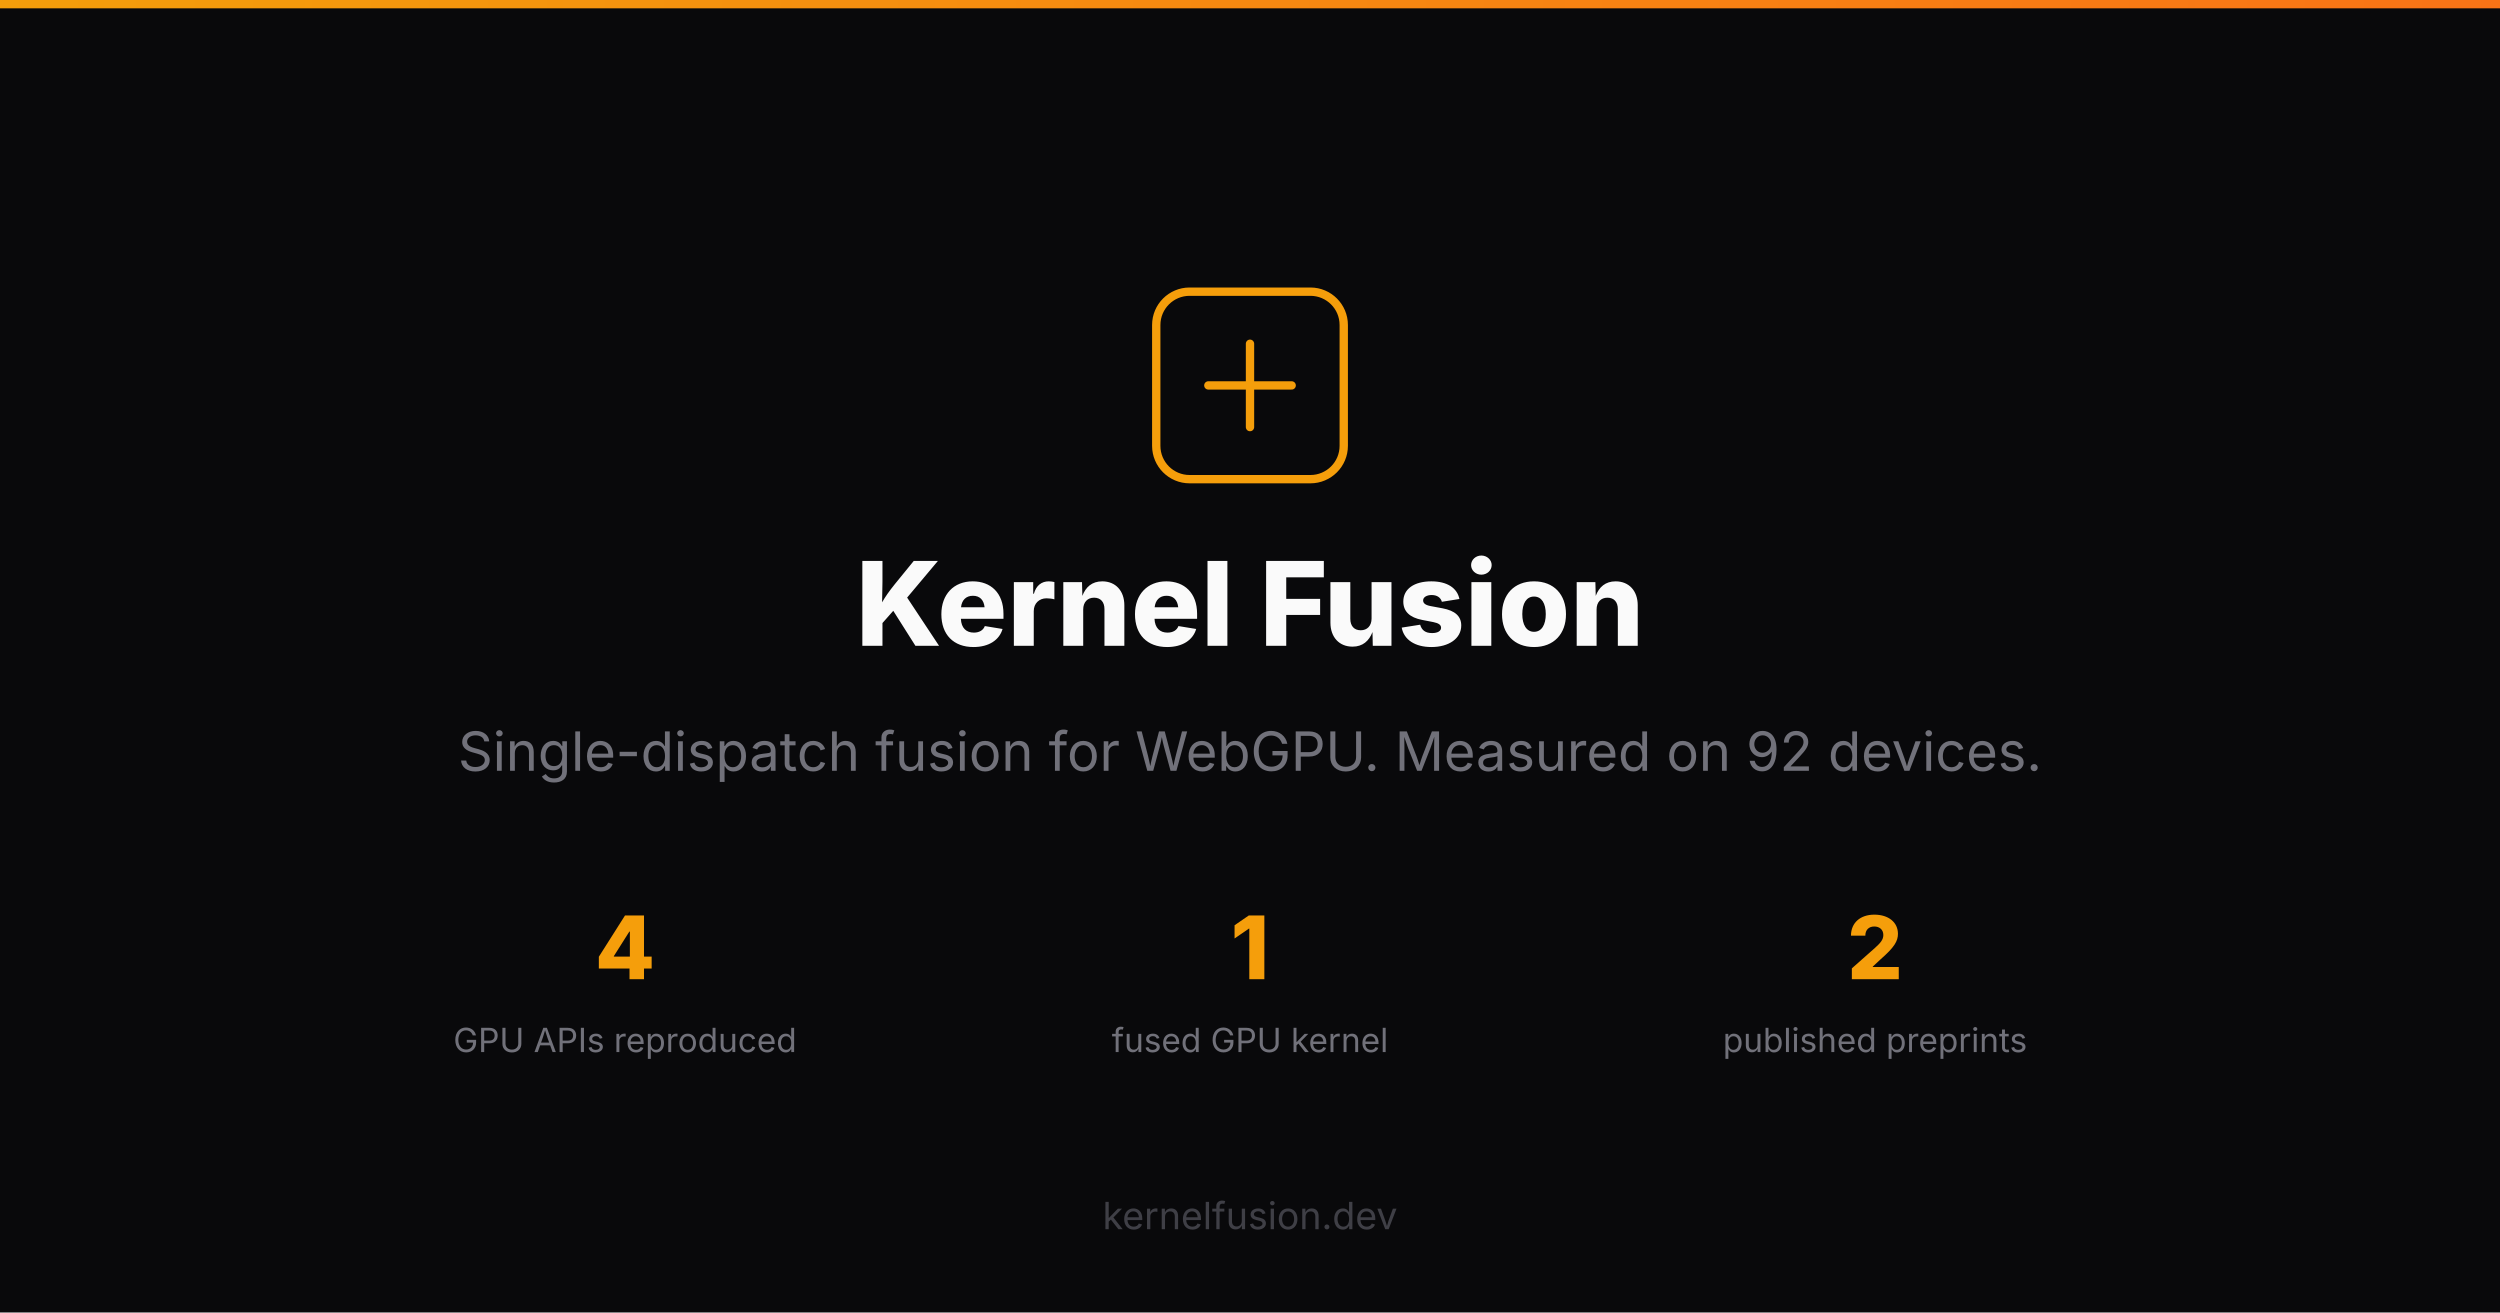
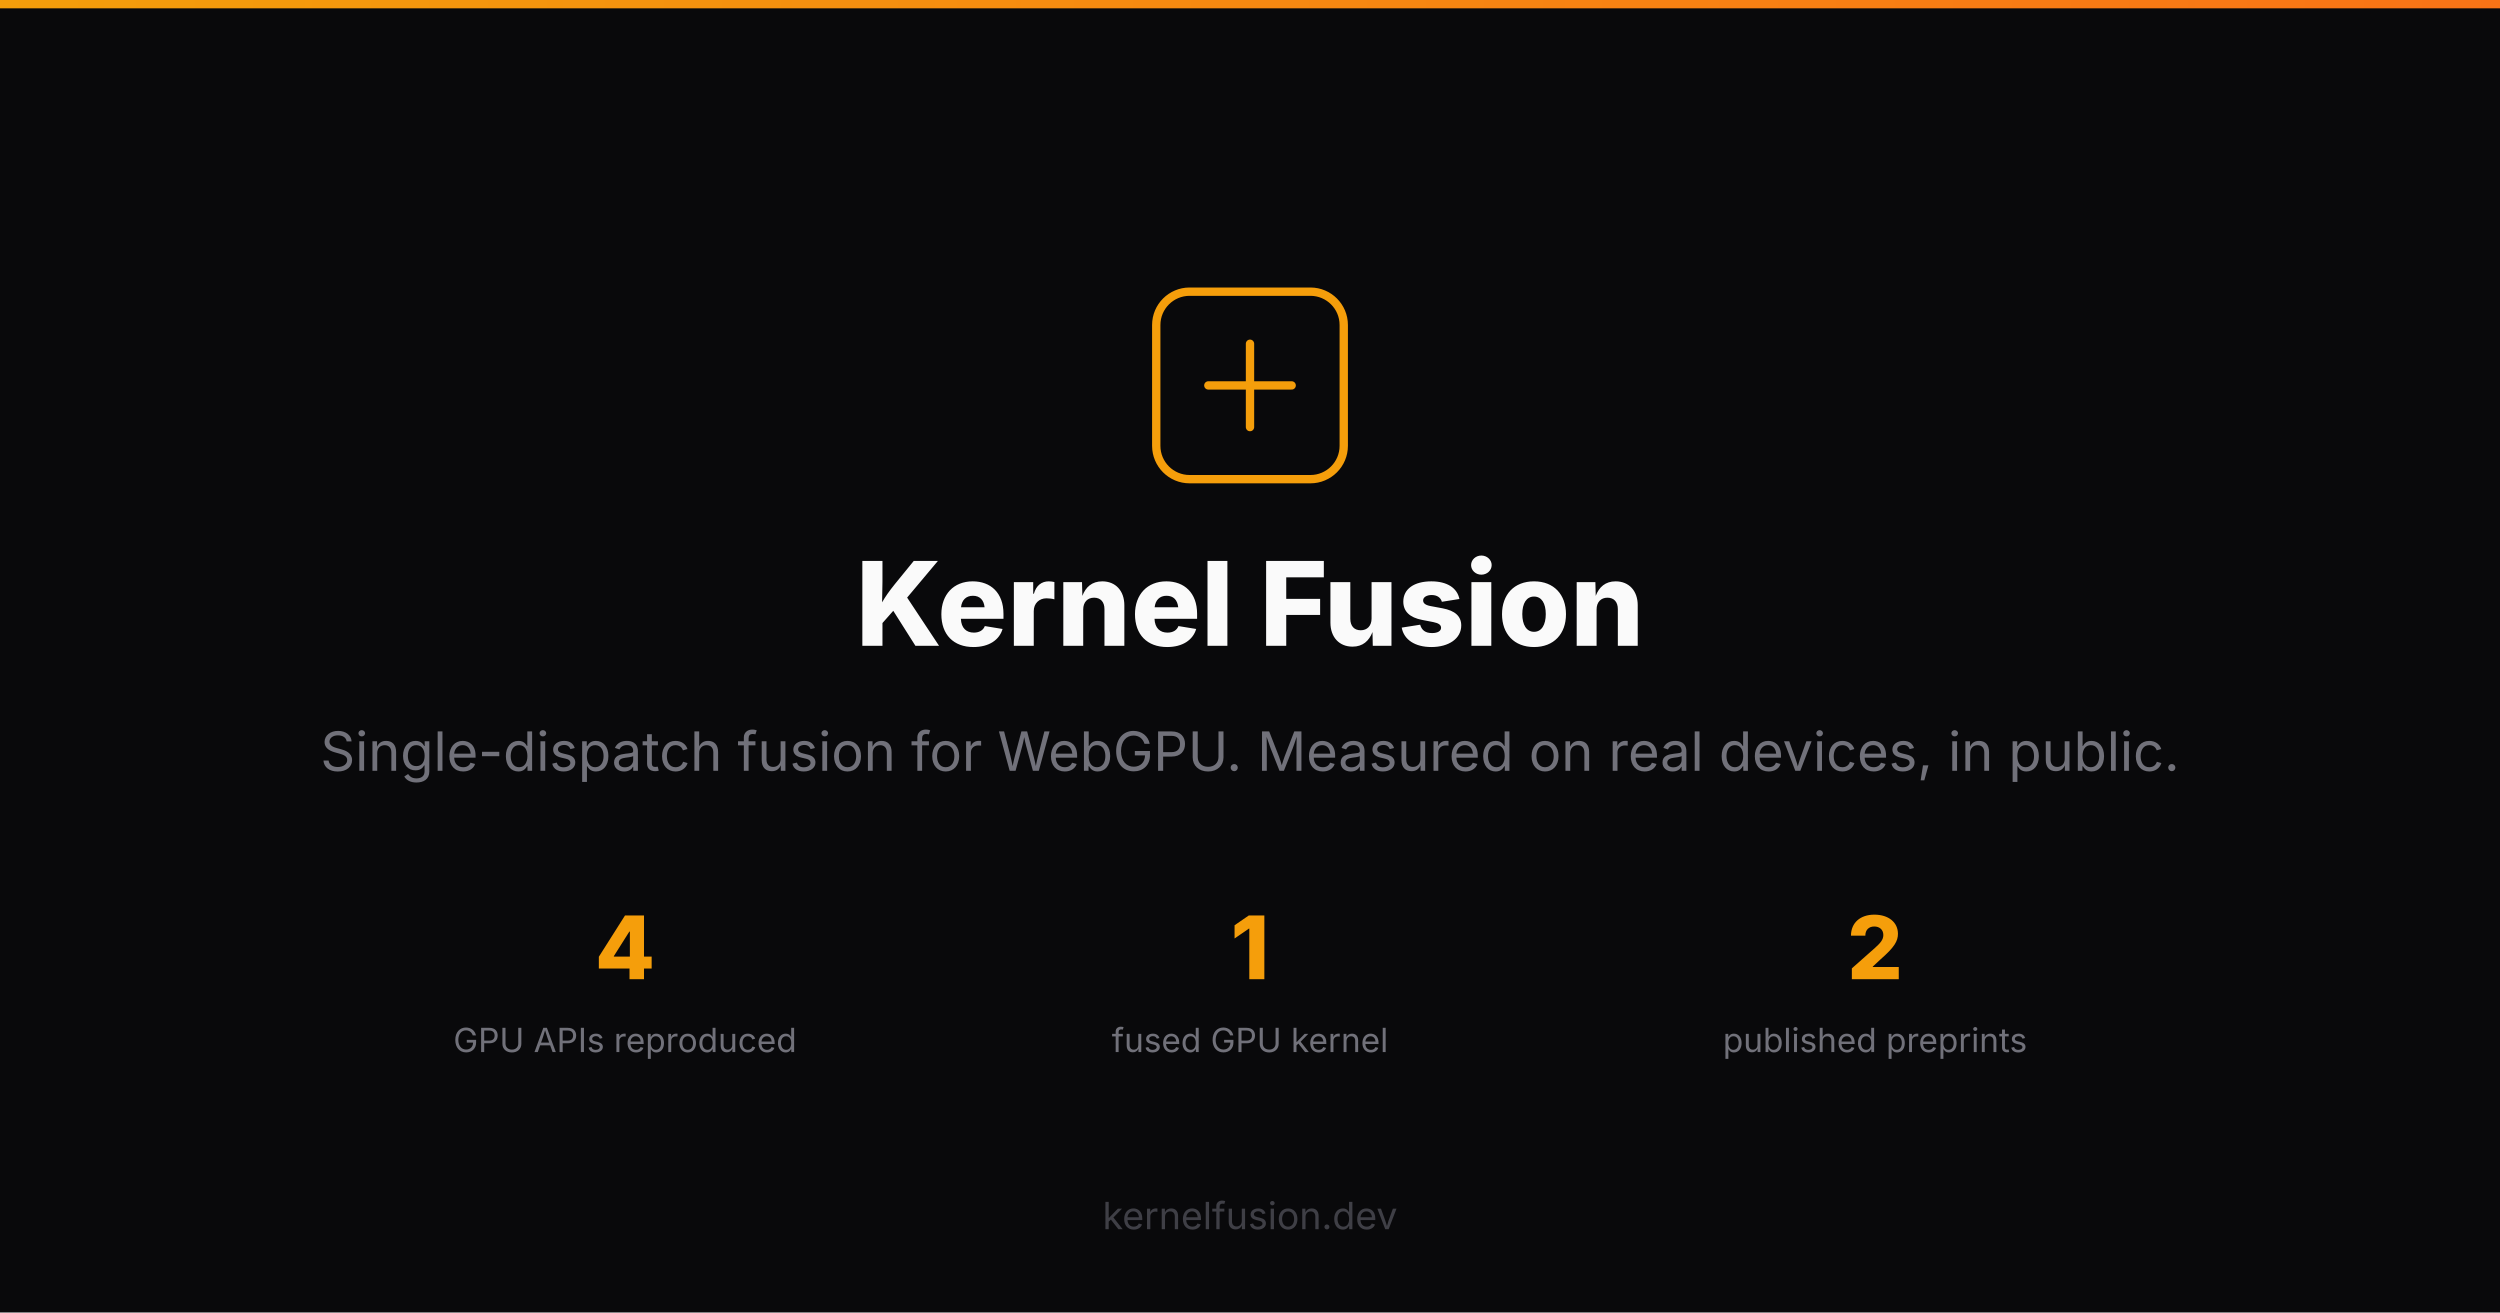
<svg xmlns="http://www.w3.org/2000/svg" width="1200" height="630" viewBox="0 0 1200 630">
  <rect width="1200" height="630" fill="#09090b" />
  <rect x="0" y="0" width="1200" height="4" fill="url(#g)" />
  <defs>
    <linearGradient id="g" x1="0" y1="0" x2="1" y2="0">
      <stop offset="0%" stop-color="#f59e0b" />
      <stop offset="100%" stop-color="#f97316" />
    </linearGradient>
  </defs>
  <rect x="555" y="140" width="90" height="90" rx="16" fill="none" stroke="#f59e0b" stroke-width="4" />
  <line x1="580" y1="185" x2="620" y2="185" stroke="#f59e0b" stroke-width="4" stroke-linecap="round" />
  <line x1="600" y1="165" x2="600" y2="205" stroke="#f59e0b" stroke-width="4" stroke-linecap="round" />
  <text x="600" y="310" text-anchor="middle" font-family="system-ui,-apple-system,sans-serif" font-size="56" font-weight="800" fill="#fafafa">Kernel Fusion</text>
-   <text x="600" y="370" text-anchor="middle" font-family="system-ui,-apple-system,sans-serif" font-size="26" fill="#71717a">Single-dispatch fusion for WebGPU. Measured on 92 devices.</text>
+   <text x="600" y="370" text-anchor="middle" font-family="system-ui,-apple-system,sans-serif" font-size="26" fill="#71717a">Single-dispatch fusion for WebGPU. Measured on real devices, in public.</text>
  <text x="300" y="470" text-anchor="middle" font-family="system-ui,-apple-system,sans-serif" font-size="42" font-weight="800" fill="#f59e0b">4</text>
  <text x="300" y="505" text-anchor="middle" font-family="system-ui,-apple-system,sans-serif" font-size="16" fill="#71717a">GPU APIs reproduced</text>
  <text x="600" y="470" text-anchor="middle" font-family="system-ui,-apple-system,sans-serif" font-size="42" font-weight="800" fill="#f59e0b">1</text>
  <text x="600" y="505" text-anchor="middle" font-family="system-ui,-apple-system,sans-serif" font-size="16" fill="#71717a">fused GPU kernel</text>
  <text x="900" y="470" text-anchor="middle" font-family="system-ui,-apple-system,sans-serif" font-size="42" font-weight="800" fill="#f59e0b">2</text>
  <text x="900" y="505" text-anchor="middle" font-family="system-ui,-apple-system,sans-serif" font-size="16" fill="#71717a">published preprints</text>
  <text x="600" y="590" text-anchor="middle" font-family="system-ui,-apple-system,sans-serif" font-size="18" fill="#3f3f46">kernelfusion.dev</text>
</svg>
